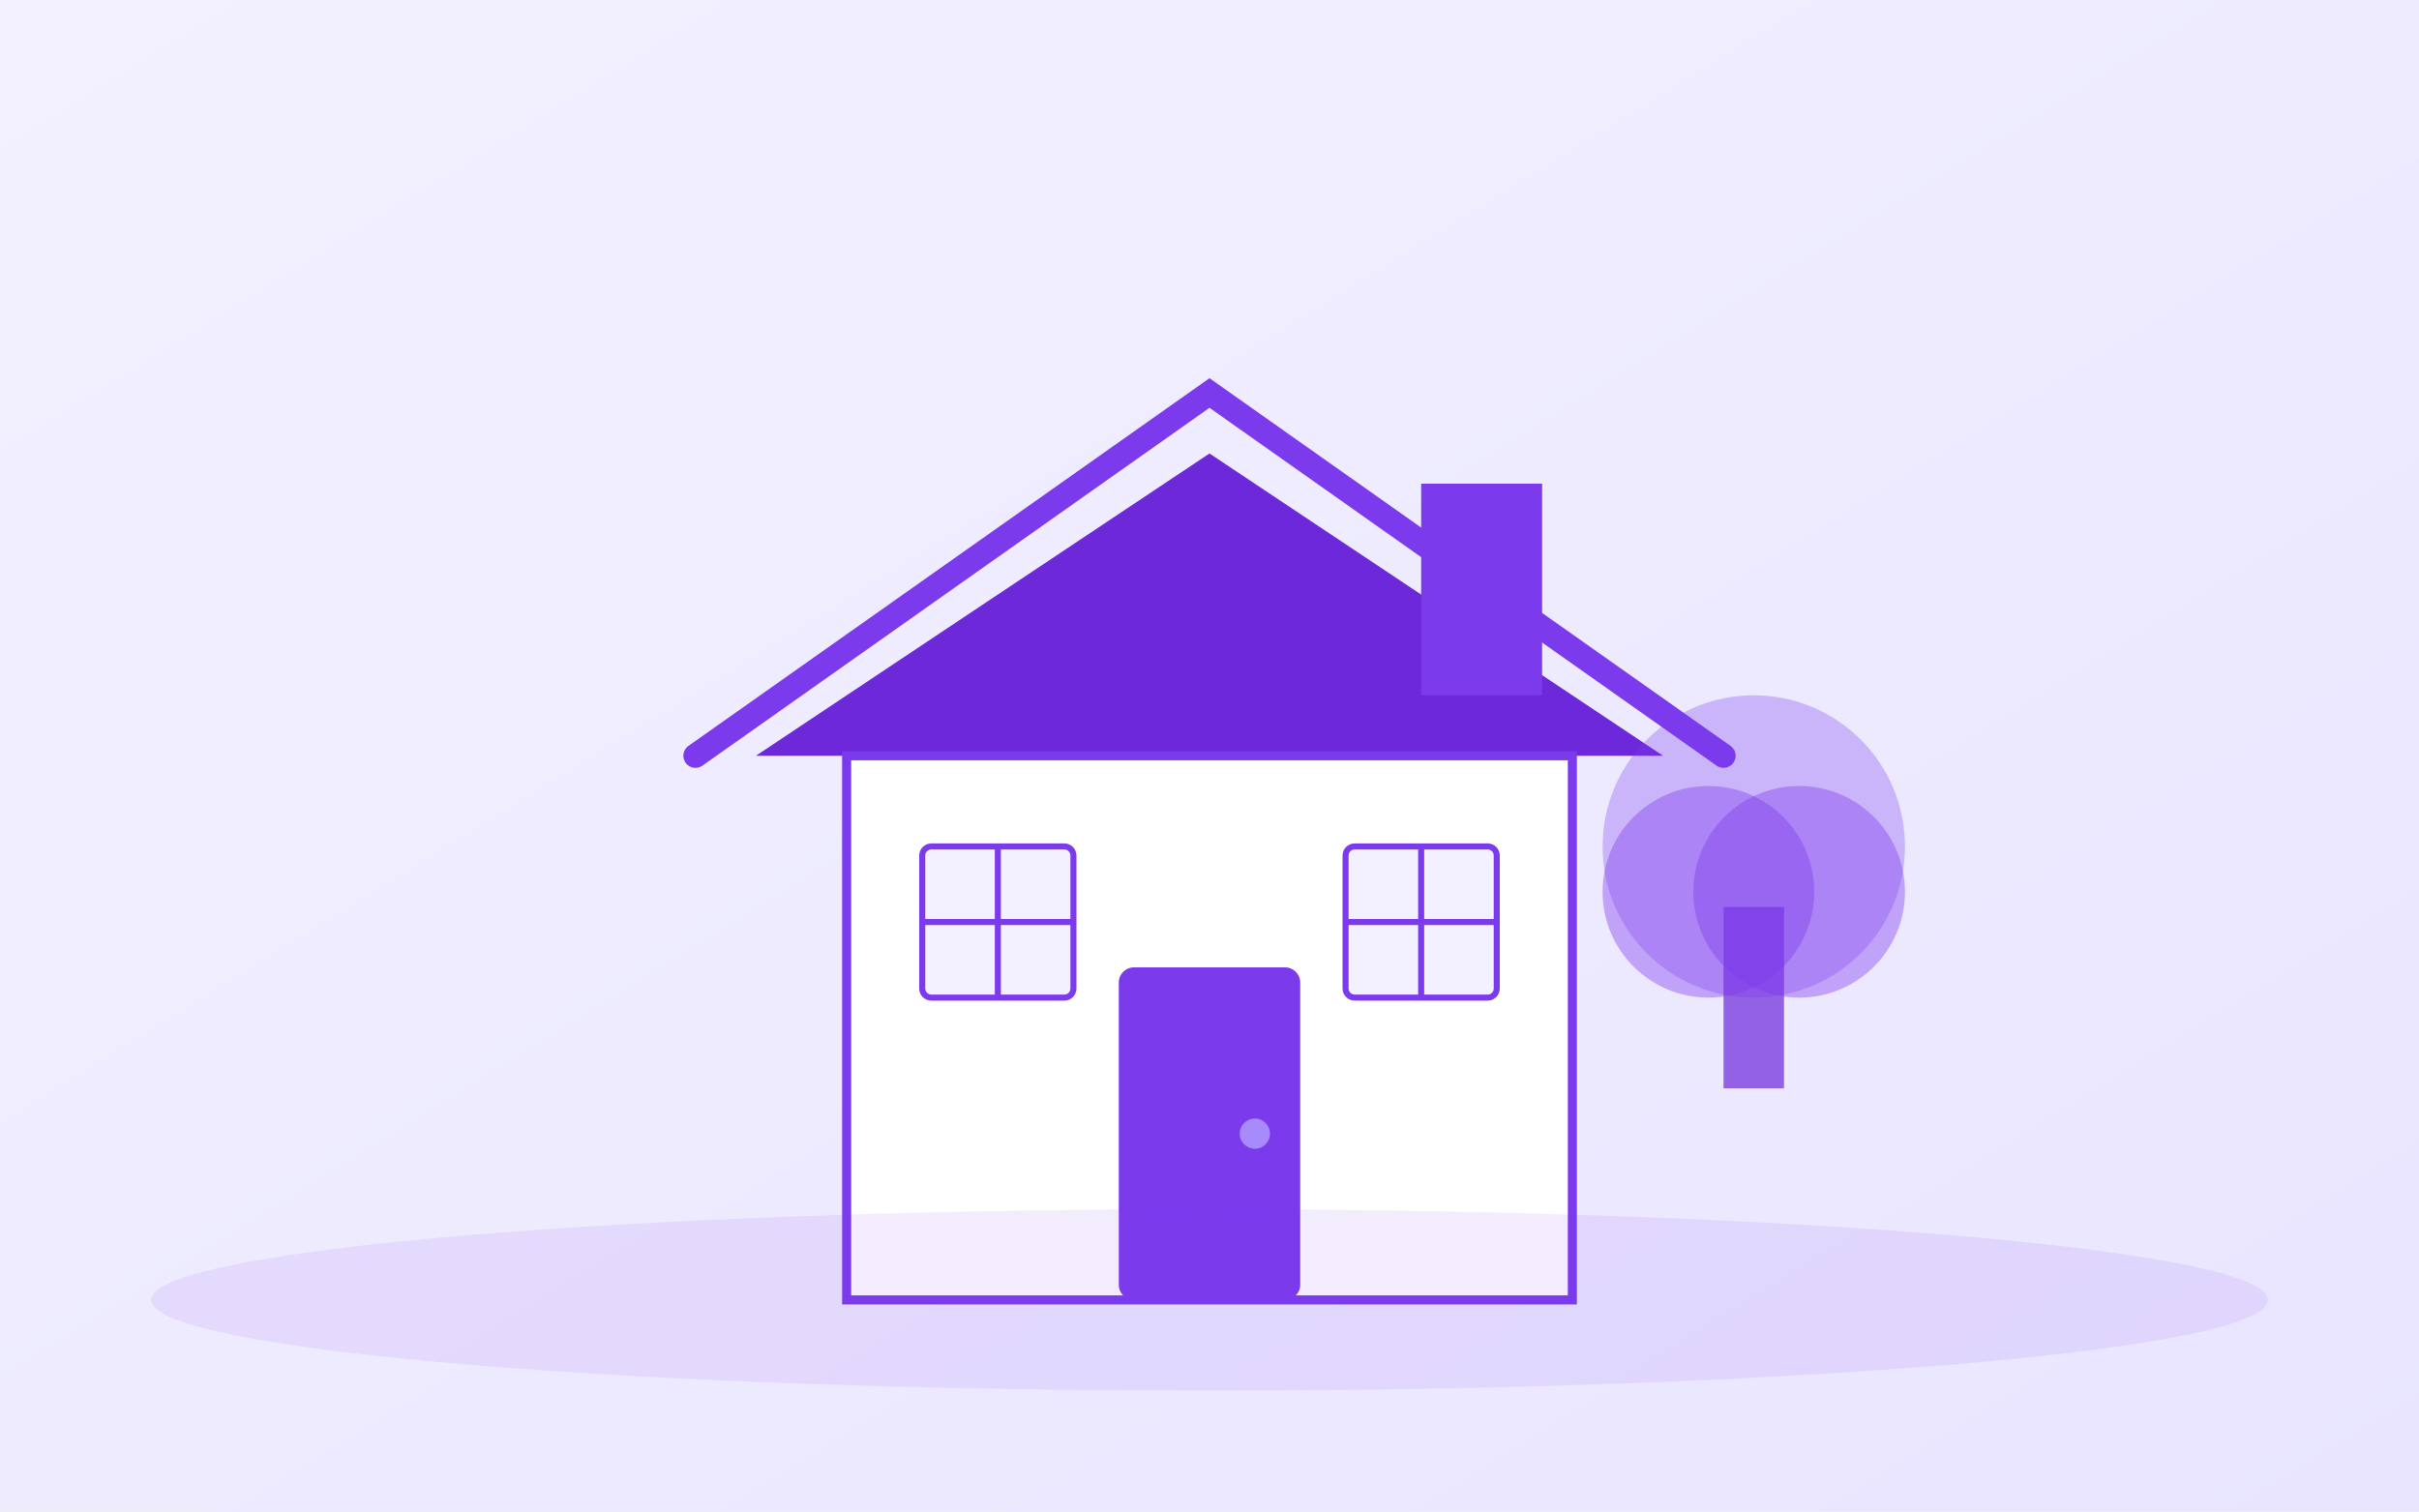
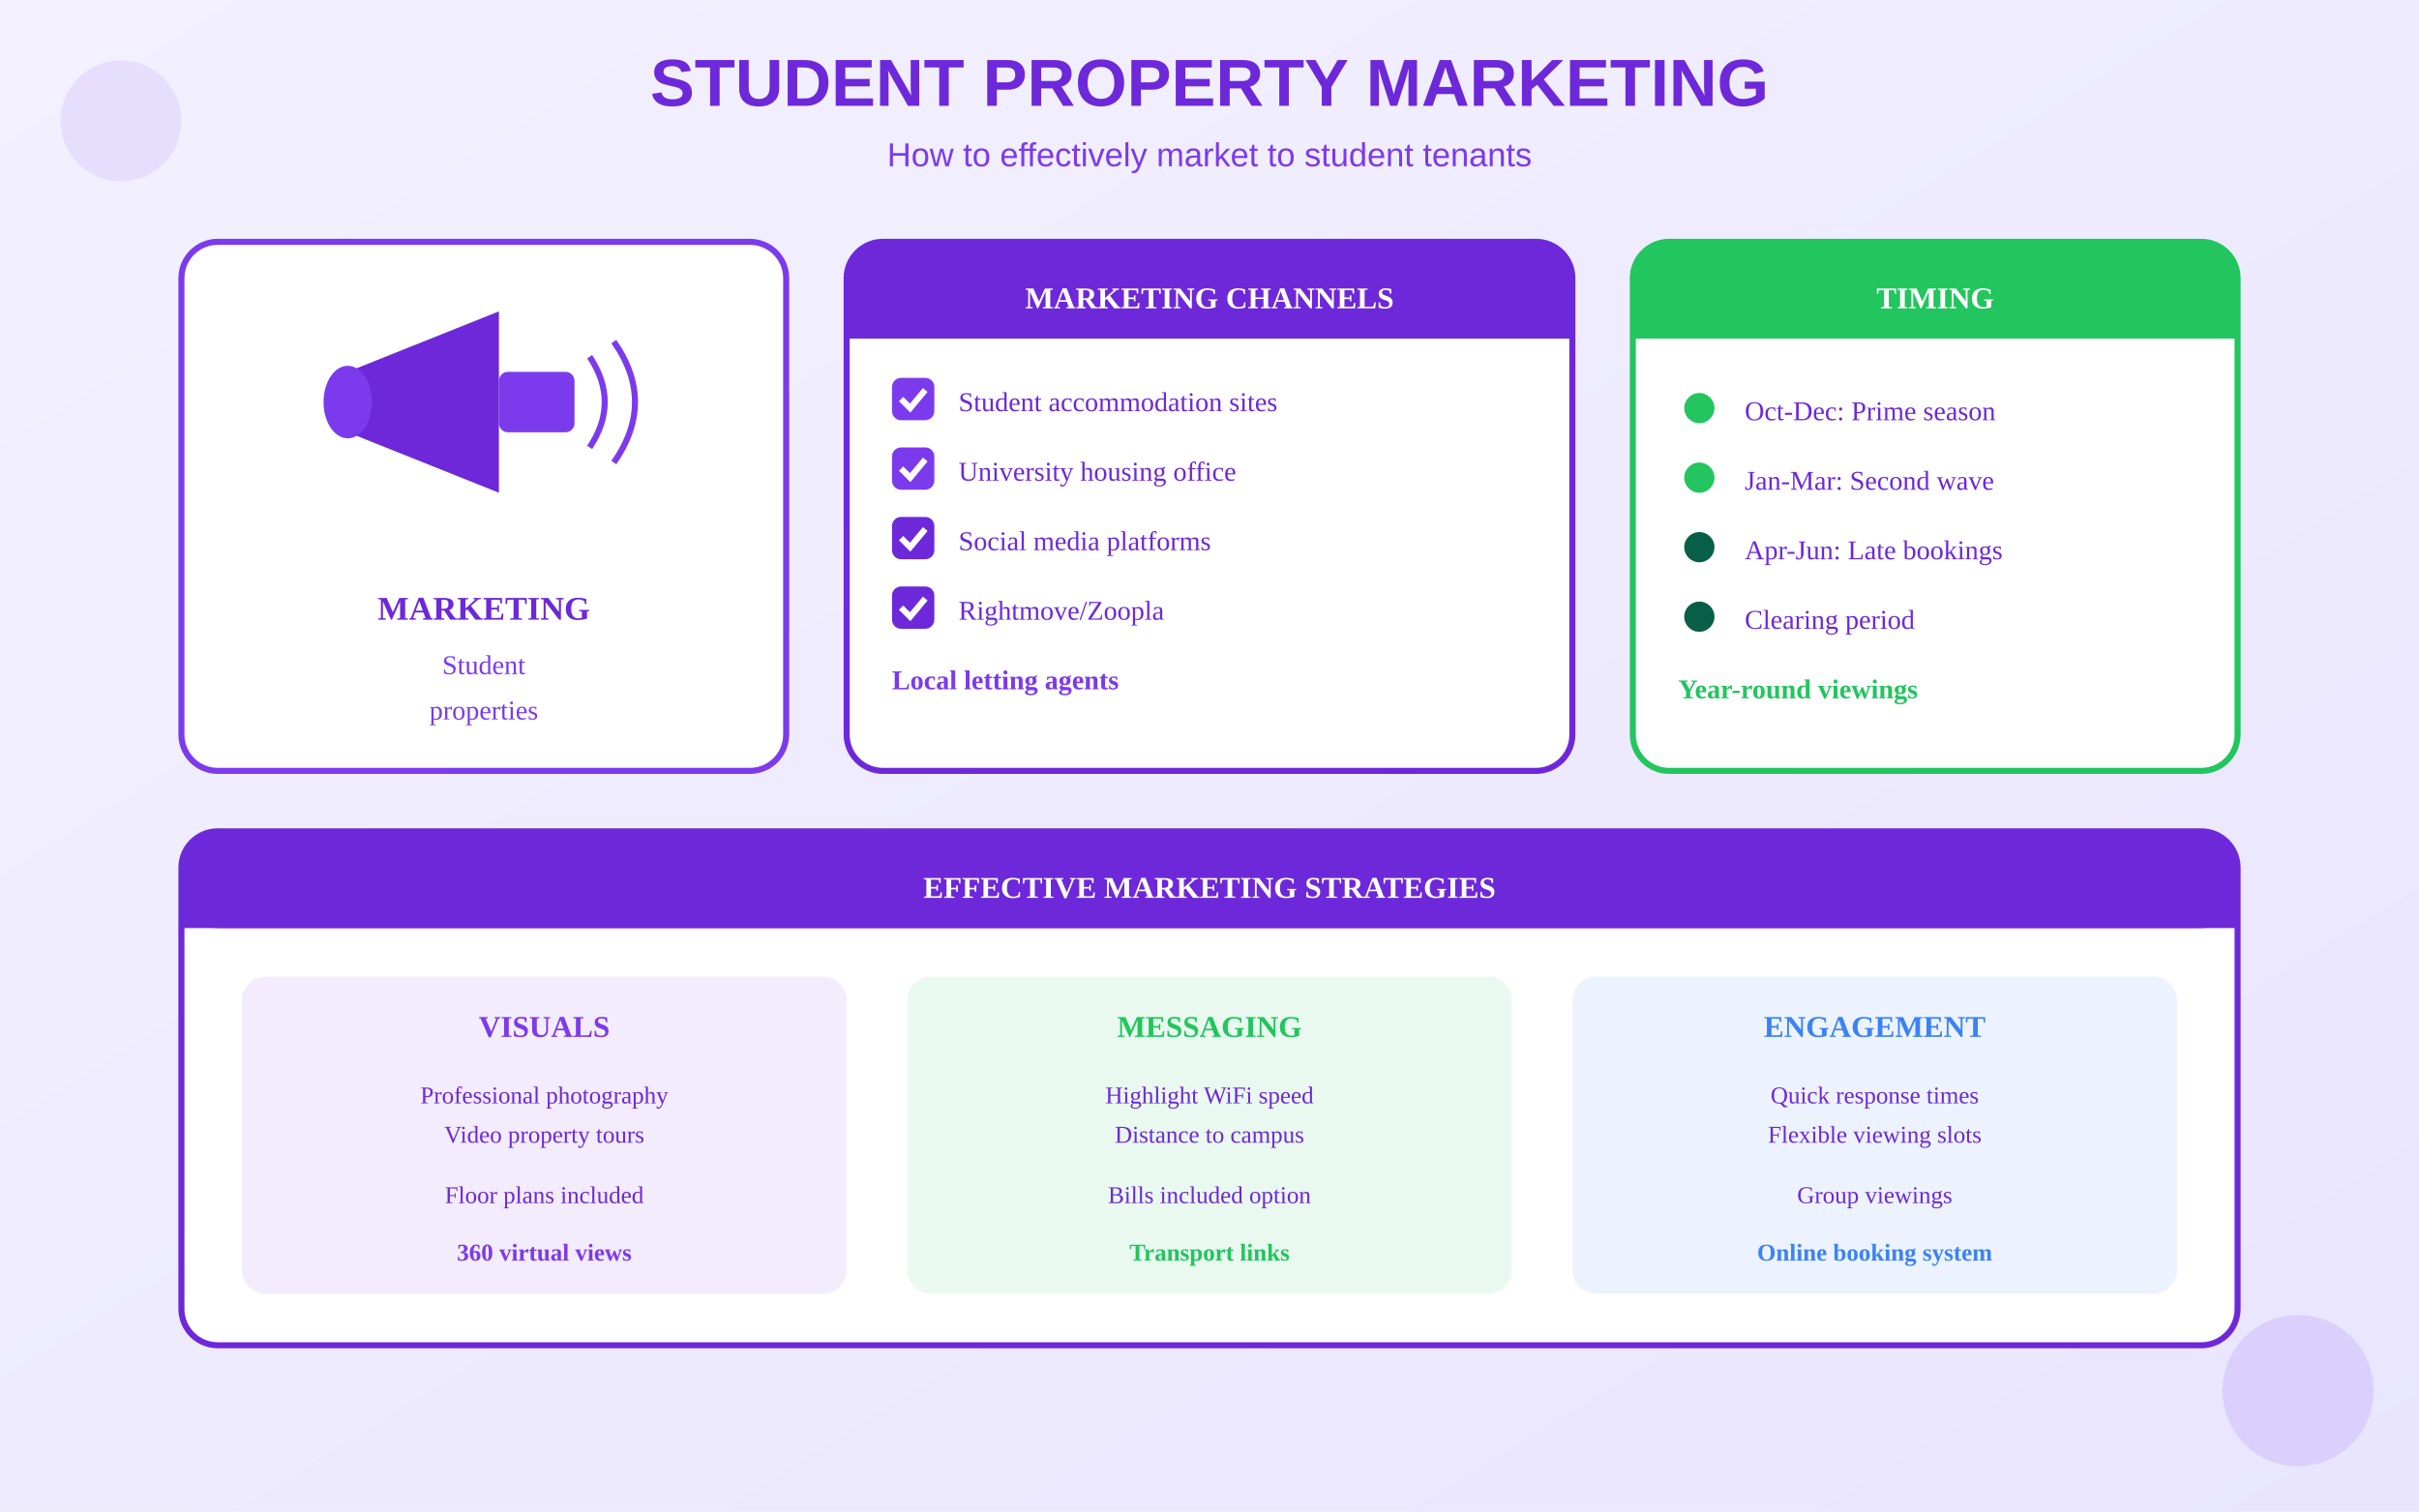
<svg xmlns="http://www.w3.org/2000/svg" viewBox="0 0 800 500">
  <defs>
    <linearGradient id="bgGrad" x1="0%" y1="0%" x2="100%" y2="100%">
      <stop offset="0%" style="stop-color:#F3F1FF" />
      <stop offset="100%" style="stop-color:#E9E5FF" />
    </linearGradient>
  </defs>
  <rect width="800" height="500" fill="url(#bgGrad)" />
-   <g transform="translate(250, 100)">
-     <path d="M-20 150 L150 30 L320 150" fill="none" stroke="#7C3AED" stroke-width="8" stroke-linecap="round" />
-     <path d="M0 150 L150 50 L300 150" fill="#6D28D9" />
-     <rect x="220" y="60" width="40" height="70" fill="#7C3AED" />
-     <rect x="30" y="150" width="240" height="180" fill="white" stroke="#7C3AED" stroke-width="3" />
-     <rect x="120" y="220" width="60" height="110" rx="5" fill="#7C3AED" />
-     <circle cx="165" cy="275" r="5" fill="#A78BFA" />
-     <rect x="55" y="180" width="50" height="50" rx="3" fill="#F3F1FF" stroke="#7C3AED" stroke-width="2" />
-     <line x1="80" y1="180" x2="80" y2="230" stroke="#7C3AED" stroke-width="2" />
-     <line x1="55" y1="205" x2="105" y2="205" stroke="#7C3AED" stroke-width="2" />
-     <rect x="195" y="180" width="50" height="50" rx="3" fill="#F3F1FF" stroke="#7C3AED" stroke-width="2" />
-     <line x1="220" y1="180" x2="220" y2="230" stroke="#7C3AED" stroke-width="2" />
-     <line x1="195" y1="205" x2="245" y2="205" stroke="#7C3AED" stroke-width="2" />
+   <text x="400" y="35" text-anchor="middle" fill="#6D28D9" font-size="22" font-weight="bold" font-family="Arial">STUDENT PROPERTY MARKETING</text>
+   <text x="400" y="55" text-anchor="middle" fill="#7C3AED" font-size="11" font-family="Arial">How to effectively market to student tenants</text>
+   <g transform="translate(60, 80)">
+     <rect x="0" y="0" width="200" height="175" rx="12" fill="white" stroke="#7C3AED" stroke-width="2" />
+     <g transform="translate(25, 8)">
+       <polygon points="30,35 30,55 80,75 80,15" fill="#6D28D9" />
+       <ellipse cx="30" cy="45" rx="8" ry="12" fill="#7C3AED" />
+       <rect x="80" y="35" width="25" height="20" rx="3" fill="#7C3AED" />
+       <path d="M110 30 Q120 45 110 60" fill="none" stroke="#7C3AED" stroke-width="2" />
+       <path d="M118 25 Q132 45 118 65" fill="none" stroke="#7C3AED" stroke-width="2" />
+     </g>
+     <text x="100" y="125" text-anchor="middle" fill="#6D28D9" font-size="11" font-weight="bold">MARKETING</text>
+     <text x="100" y="143" text-anchor="middle" fill="#7C3AED" font-size="9">Student</text>
+     <text x="100" y="158" text-anchor="middle" fill="#7C3AED" font-size="9">properties</text>
  </g>
-   <g transform="translate(550, 200)">
-     <rect x="20" y="100" width="20" height="60" fill="#6D28D9" opacity="0.7" />
-     <circle cx="30" cy="80" r="50" fill="#7C3AED" opacity="0.3" />
-     <circle cx="15" cy="95" r="35" fill="#7C3AED" opacity="0.4" />
-     <circle cx="45" cy="95" r="35" fill="#7C3AED" opacity="0.4" />
+   <g transform="translate(280, 80)">
+     <rect x="0" y="0" width="240" height="175" rx="12" fill="white" stroke="#6D28D9" stroke-width="2" />
+     <rect x="0" y="0" width="240" height="32" rx="12" fill="#6D28D9" />
+     <rect x="0" y="20" width="240" height="12" fill="#6D28D9" />
+     <text x="120" y="22" text-anchor="middle" fill="white" font-size="10" font-weight="bold">MARKETING CHANNELS</text>
+     <g transform="translate(15, 45)">
+       <rect x="0" y="0" width="14" height="14" rx="3" fill="#7C3AED" />
+       <path d="M3 7 L6 10 L11 4" stroke="white" stroke-width="2" fill="none" />
+       <text x="22" y="11" fill="#6D28D9" font-size="9">Student accommodation sites</text>
+     </g>
+     <g transform="translate(15, 68)">
+       <rect x="0" y="0" width="14" height="14" rx="3" fill="#7C3AED" />
+       <path d="M3 7 L6 10 L11 4" stroke="white" stroke-width="2" fill="none" />
+       <text x="22" y="11" fill="#6D28D9" font-size="9">University housing office</text>
+     </g>
+     <g transform="translate(15, 91)">
+       <rect x="0" y="0" width="14" height="14" rx="3" fill="#6D28D9" />
+       <path d="M3 7 L6 10 L11 4" stroke="white" stroke-width="2" fill="none" />
+       <text x="22" y="11" fill="#6D28D9" font-size="9">Social media platforms</text>
+     </g>
+     <g transform="translate(15, 114)">
+       <rect x="0" y="0" width="14" height="14" rx="3" fill="#6D28D9" />
+       <path d="M3 7 L6 10 L11 4" stroke="white" stroke-width="2" fill="none" />
+       <text x="22" y="11" fill="#6D28D9" font-size="9">Rightmove/Zoopla</text>
+     </g>
+     <g transform="translate(15, 137)">
+       <text x="0" y="11" fill="#7C3AED" font-size="9" font-weight="bold">Local letting agents</text>
+     </g>
  </g>
-   <ellipse cx="400" cy="430" rx="350" ry="30" fill="#7C3AED" opacity="0.1" />
+   <g transform="translate(540, 80)">
+     <rect x="0" y="0" width="200" height="175" rx="12" fill="white" stroke="#22C55E" stroke-width="2" />
+     <rect x="0" y="0" width="200" height="32" rx="12" fill="#22C55E" />
+     <rect x="0" y="20" width="200" height="12" fill="#22C55E" />
+     <text x="100" y="22" text-anchor="middle" fill="white" font-size="10" font-weight="bold">TIMING</text>
+     <g transform="translate(15, 48)">
+       <circle cx="7" cy="7" r="5" fill="#22C55E" />
+       <text x="22" y="11" fill="#6D28D9" font-size="9">Oct-Dec: Prime season</text>
+     </g>
+     <g transform="translate(15, 71)">
+       <circle cx="7" cy="7" r="5" fill="#22C55E" />
+       <text x="22" y="11" fill="#6D28D9" font-size="9">Jan-Mar: Second wave</text>
+     </g>
+     <g transform="translate(15, 94)">
+       <circle cx="7" cy="7" r="5" fill="#065F46" />
+       <text x="22" y="11" fill="#6D28D9" font-size="9">Apr-Jun: Late bookings</text>
+     </g>
+     <g transform="translate(15, 117)">
+       <circle cx="7" cy="7" r="5" fill="#065F46" />
+       <text x="22" y="11" fill="#6D28D9" font-size="9">Clearing period</text>
+     </g>
+     <g transform="translate(15, 140)">
+       <text x="0" y="11" fill="#22C55E" font-size="9" font-weight="bold">Year-round viewings</text>
+     </g>
+   </g>
+   <g transform="translate(60, 275)">
+     <rect x="0" y="0" width="680" height="170" rx="12" fill="white" stroke="#6D28D9" stroke-width="2" />
+     <rect x="0" y="0" width="680" height="32" rx="12" fill="#6D28D9" />
+     <rect x="0" y="20" width="680" height="12" fill="#6D28D9" />
+     <text x="340" y="22" text-anchor="middle" fill="white" font-size="10" font-weight="bold">EFFECTIVE MARKETING STRATEGIES</text>
+     <g transform="translate(20, 48)">
+       <rect x="0" y="0" width="200" height="105" rx="8" fill="#7C3AED" opacity="0.1" />
+       <text x="100" y="20" text-anchor="middle" fill="#7C3AED" font-size="10" font-weight="bold">VISUALS</text>
+       <text x="100" y="42" text-anchor="middle" fill="#6D28D9" font-size="8">Professional photography</text>
+       <text x="100" y="55" text-anchor="middle" fill="#6D28D9" font-size="8">Video property tours</text>
+       <text x="100" y="75" text-anchor="middle" fill="#6D28D9" font-size="8">Floor plans included</text>
+       <text x="100" y="94" text-anchor="middle" fill="#7C3AED" font-size="8" font-weight="bold">360 virtual views</text>
+     </g>
+     <g transform="translate(240, 48)">
+       <rect x="0" y="0" width="200" height="105" rx="8" fill="#22C55E" opacity="0.1" />
+       <text x="100" y="20" text-anchor="middle" fill="#22C55E" font-size="10" font-weight="bold">MESSAGING</text>
+       <text x="100" y="42" text-anchor="middle" fill="#6D28D9" font-size="8">Highlight WiFi speed</text>
+       <text x="100" y="55" text-anchor="middle" fill="#6D28D9" font-size="8">Distance to campus</text>
+       <text x="100" y="75" text-anchor="middle" fill="#6D28D9" font-size="8">Bills included option</text>
+       <text x="100" y="94" text-anchor="middle" fill="#22C55E" font-size="8" font-weight="bold">Transport links</text>
+     </g>
+     <g transform="translate(460, 48)">
+       <rect x="0" y="0" width="200" height="105" rx="8" fill="#3B82F6" opacity="0.1" />
+       <text x="100" y="20" text-anchor="middle" fill="#3B82F6" font-size="10" font-weight="bold">ENGAGEMENT</text>
+       <text x="100" y="42" text-anchor="middle" fill="#6D28D9" font-size="8">Quick response times</text>
+       <text x="100" y="55" text-anchor="middle" fill="#6D28D9" font-size="8">Flexible viewing slots</text>
+       <text x="100" y="75" text-anchor="middle" fill="#6D28D9" font-size="8">Group viewings</text>
+       <text x="100" y="94" text-anchor="middle" fill="#3B82F6" font-size="8" font-weight="bold">Online booking system</text>
+     </g>
+   </g>
+   <circle cx="40" cy="40" r="20" fill="#7C3AED" opacity="0.1" />
+   <circle cx="760" cy="460" r="25" fill="#6D28D9" opacity="0.12" />
</svg>
